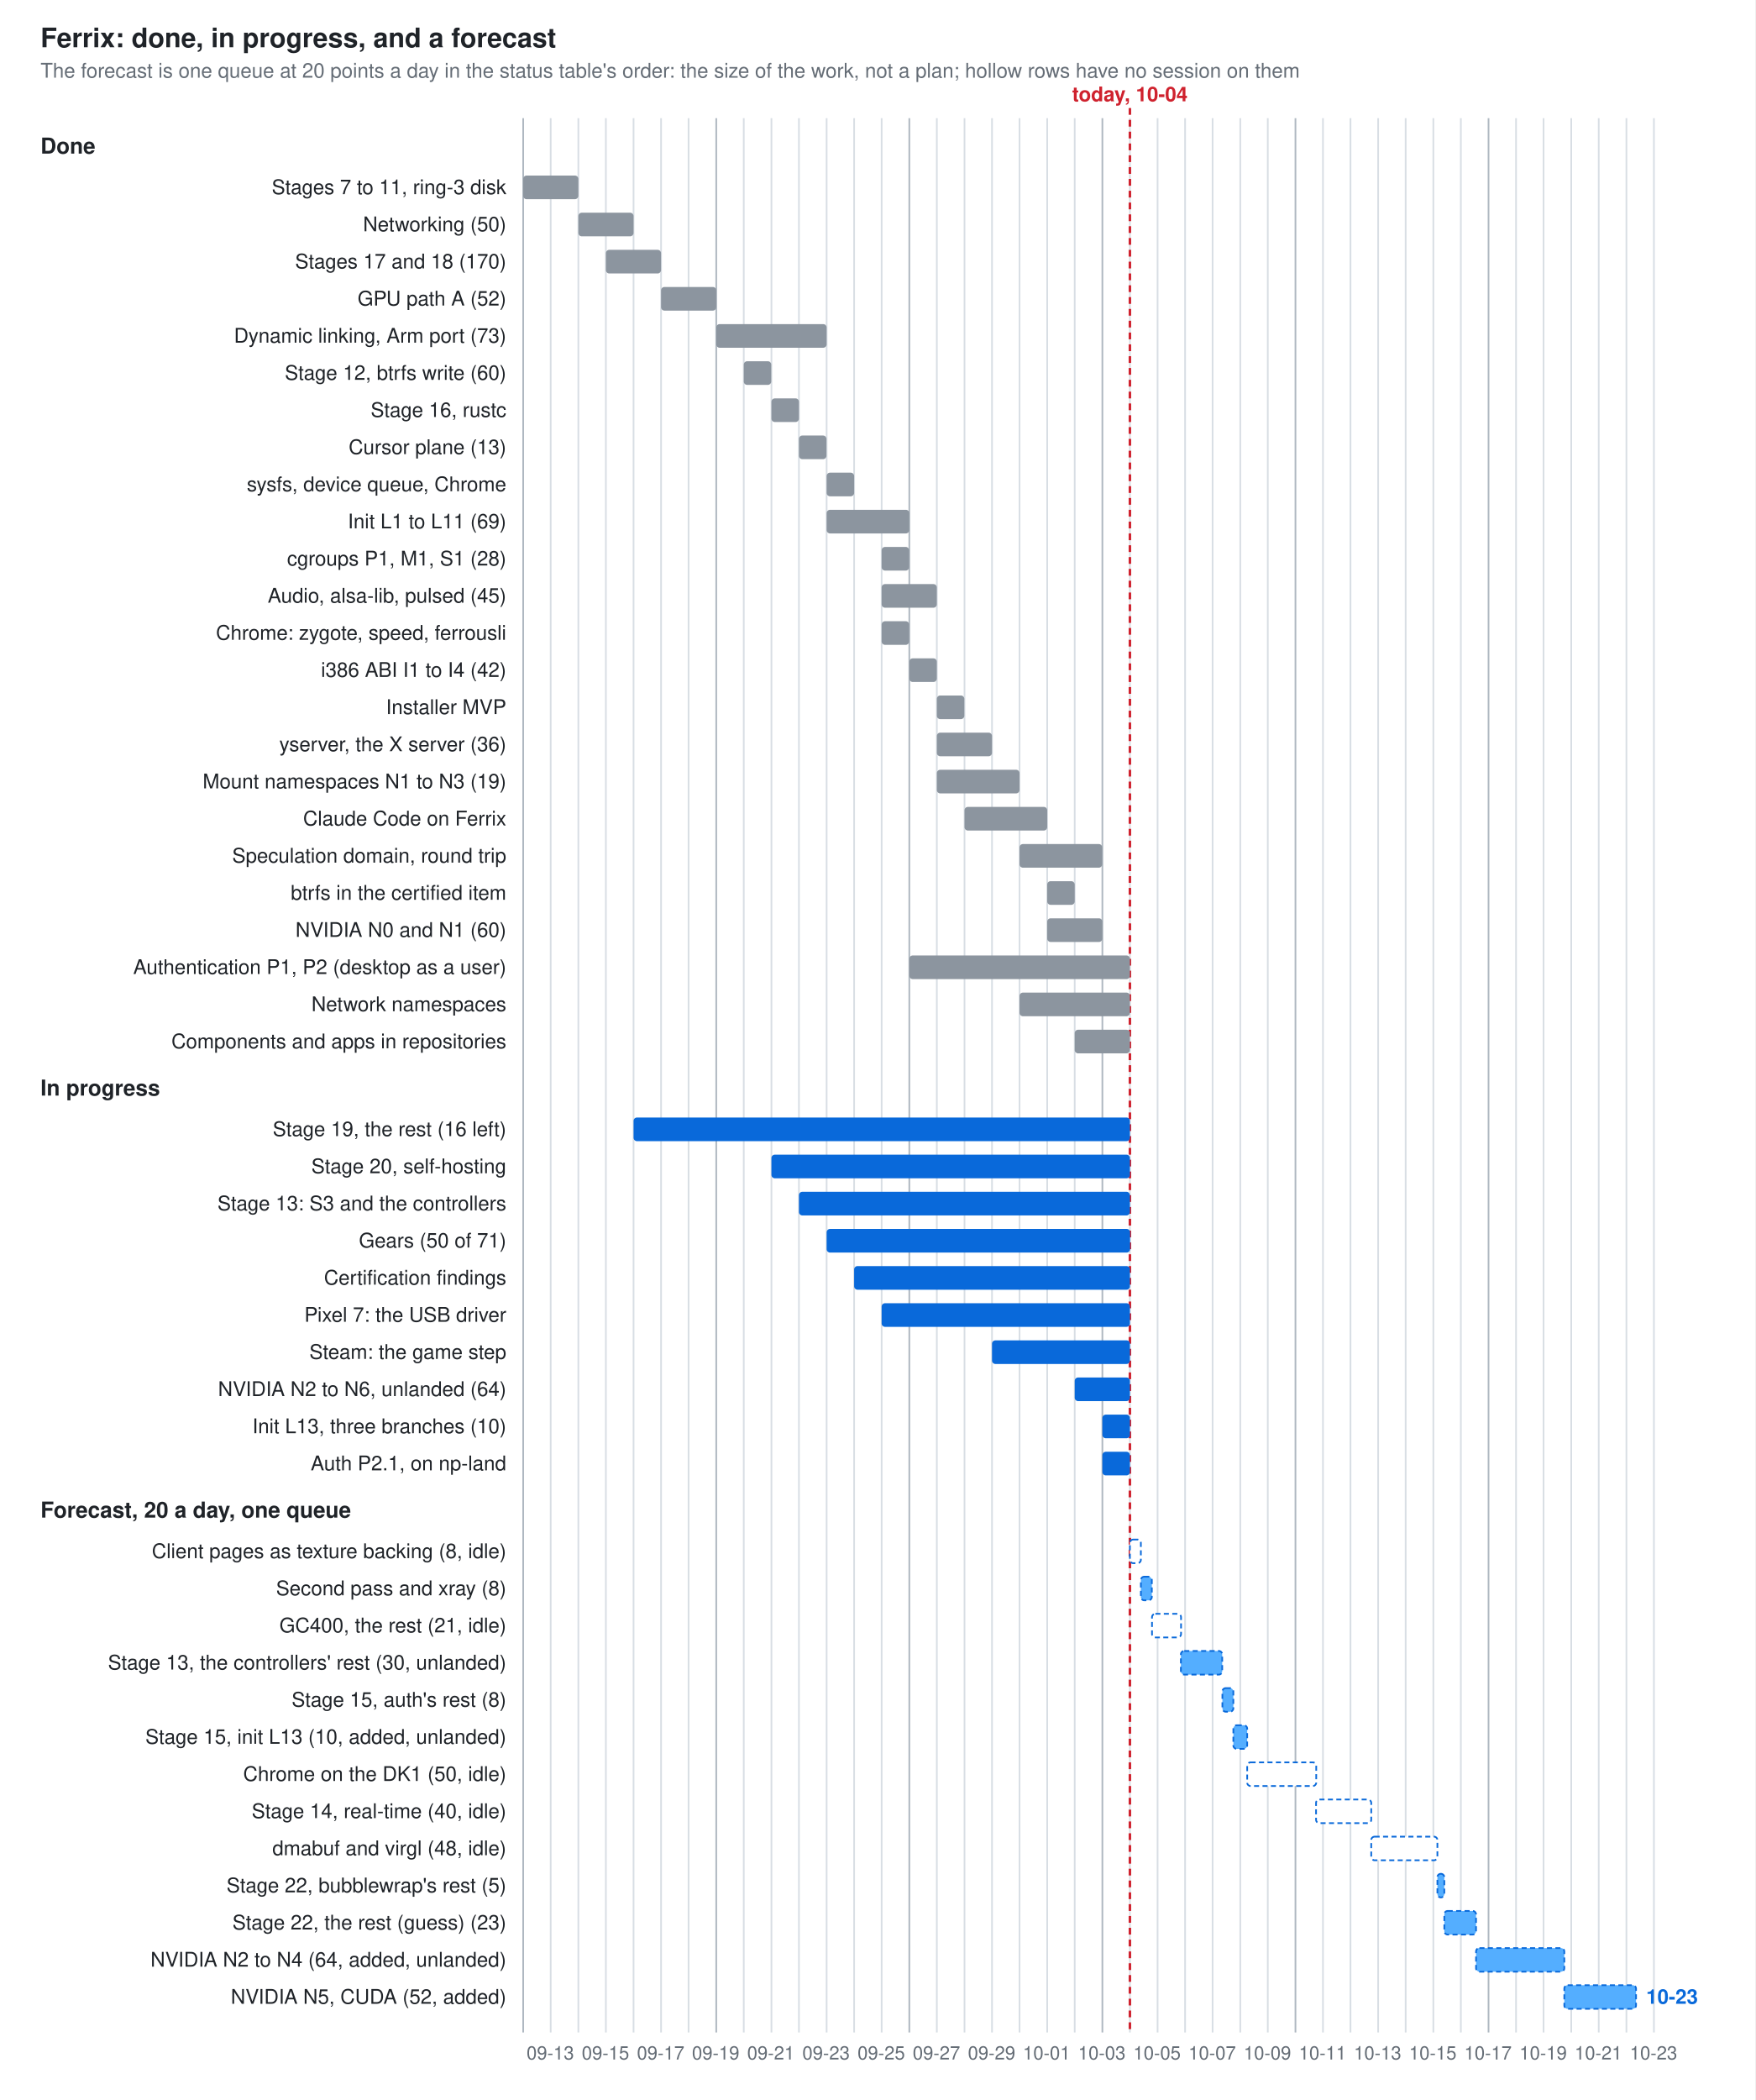
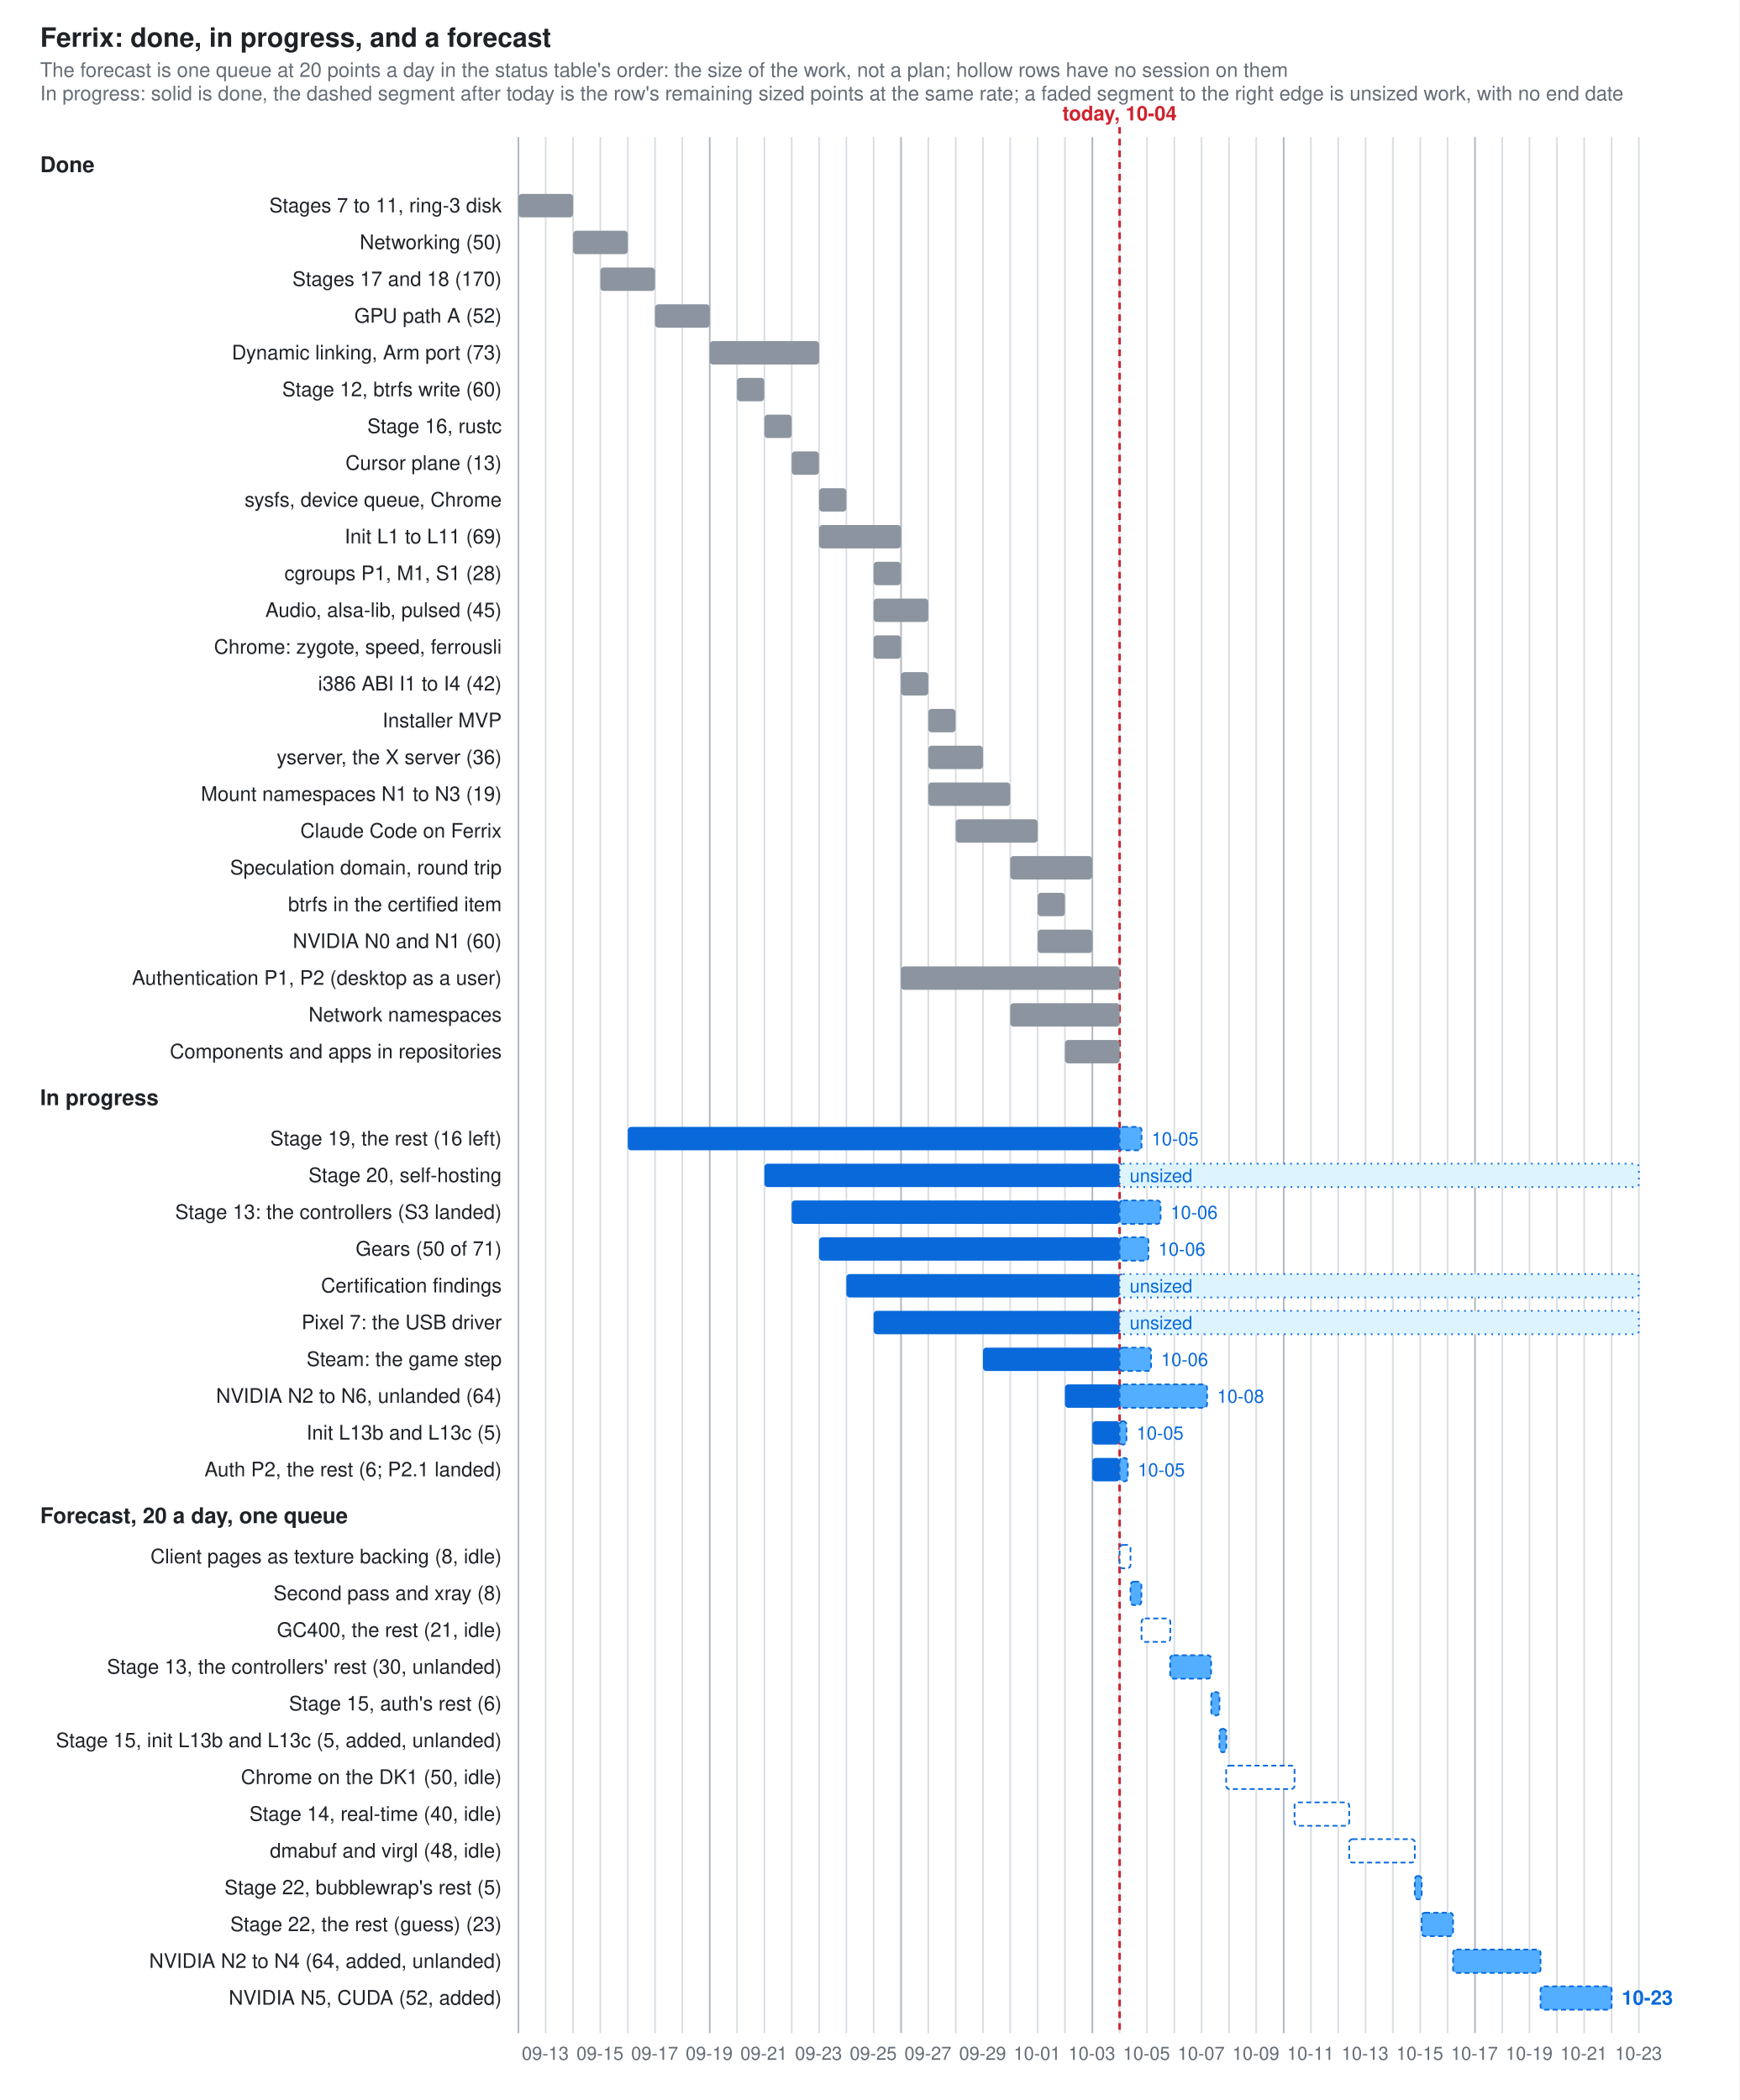
- <svg xmlns="http://www.w3.org/2000/svg" width="1040" height="1244" viewBox="0 0 1040 1244" font-family="system-ui, -apple-system, 'Segoe UI', Helvetica, Arial, sans-serif" font-size="12" fill="#1f2328">
-   <rect width="1040" height="1244" fill="#ffffff" />
+ <svg xmlns="http://www.w3.org/2000/svg" width="1040" height="1256" viewBox="0 0 1040 1256" font-family="system-ui, -apple-system, 'Segoe UI', Helvetica, Arial, sans-serif" font-size="12" fill="#1f2328">
+   <rect width="1040" height="1256" fill="#ffffff" />
  <text x="24.0" y="28.0" text-anchor="start" font-size="16" fill="#1f2328" font-weight="bold">Ferrix: done, in progress, and a forecast</text>
  <text x="24.0" y="46.0" text-anchor="start" font-size="12" fill="#656d76" font-weight="normal">The forecast is one queue at 20 points a day in the status table's order: the size of the work, not a plan; hollow rows have no session on them</text>
-   <line x1="310.0" y1="70.0" x2="310.0" y2="1204.0" stroke="#afb8c1" stroke-width="1" />
-   <text x="312.0" y="1220.0" text-anchor="start" font-size="11" fill="#656d76" font-weight="normal">09-13</text>
-   <line x1="326.3" y1="70.0" x2="326.3" y2="1204.0" stroke="#d8dee4" stroke-width="1" />
-   <line x1="342.7" y1="70.0" x2="342.7" y2="1204.0" stroke="#d8dee4" stroke-width="1" />
-   <text x="344.7" y="1220.0" text-anchor="start" font-size="11" fill="#656d76" font-weight="normal">09-15</text>
-   <line x1="359.0" y1="70.0" x2="359.0" y2="1204.0" stroke="#d8dee4" stroke-width="1" />
-   <line x1="375.4" y1="70.0" x2="375.4" y2="1204.0" stroke="#d8dee4" stroke-width="1" />
-   <text x="377.4" y="1220.0" text-anchor="start" font-size="11" fill="#656d76" font-weight="normal">09-17</text>
-   <line x1="391.7" y1="70.0" x2="391.7" y2="1204.0" stroke="#d8dee4" stroke-width="1" />
-   <line x1="408.0" y1="70.0" x2="408.0" y2="1204.0" stroke="#d8dee4" stroke-width="1" />
-   <text x="410.0" y="1220.0" text-anchor="start" font-size="11" fill="#656d76" font-weight="normal">09-19</text>
-   <line x1="424.4" y1="70.0" x2="424.4" y2="1204.0" stroke="#afb8c1" stroke-width="1" />
-   <line x1="440.7" y1="70.0" x2="440.7" y2="1204.0" stroke="#d8dee4" stroke-width="1" />
-   <text x="442.7" y="1220.0" text-anchor="start" font-size="11" fill="#656d76" font-weight="normal">09-21</text>
-   <line x1="457.1" y1="70.0" x2="457.1" y2="1204.0" stroke="#d8dee4" stroke-width="1" />
-   <line x1="473.4" y1="70.0" x2="473.4" y2="1204.0" stroke="#d8dee4" stroke-width="1" />
-   <text x="475.4" y="1220.0" text-anchor="start" font-size="11" fill="#656d76" font-weight="normal">09-23</text>
-   <line x1="489.8" y1="70.0" x2="489.8" y2="1204.0" stroke="#d8dee4" stroke-width="1" />
-   <line x1="506.1" y1="70.0" x2="506.1" y2="1204.0" stroke="#d8dee4" stroke-width="1" />
-   <text x="508.1" y="1220.0" text-anchor="start" font-size="11" fill="#656d76" font-weight="normal">09-25</text>
-   <line x1="522.4" y1="70.0" x2="522.4" y2="1204.0" stroke="#d8dee4" stroke-width="1" />
-   <line x1="538.8" y1="70.0" x2="538.8" y2="1204.0" stroke="#afb8c1" stroke-width="1" />
-   <text x="540.8" y="1220.0" text-anchor="start" font-size="11" fill="#656d76" font-weight="normal">09-27</text>
-   <line x1="555.1" y1="70.0" x2="555.1" y2="1204.0" stroke="#d8dee4" stroke-width="1" />
-   <line x1="571.5" y1="70.0" x2="571.5" y2="1204.0" stroke="#d8dee4" stroke-width="1" />
-   <text x="573.5" y="1220.0" text-anchor="start" font-size="11" fill="#656d76" font-weight="normal">09-29</text>
-   <line x1="587.8" y1="70.0" x2="587.8" y2="1204.0" stroke="#d8dee4" stroke-width="1" />
-   <line x1="604.1" y1="70.0" x2="604.1" y2="1204.0" stroke="#d8dee4" stroke-width="1" />
-   <text x="606.1" y="1220.0" text-anchor="start" font-size="11" fill="#656d76" font-weight="normal">10-01</text>
-   <line x1="620.5" y1="70.0" x2="620.5" y2="1204.0" stroke="#d8dee4" stroke-width="1" />
-   <line x1="636.8" y1="70.0" x2="636.8" y2="1204.0" stroke="#d8dee4" stroke-width="1" />
-   <text x="638.8" y="1220.0" text-anchor="start" font-size="11" fill="#656d76" font-weight="normal">10-03</text>
-   <line x1="653.2" y1="70.0" x2="653.2" y2="1204.0" stroke="#afb8c1" stroke-width="1" />
-   <line x1="669.5" y1="70.0" x2="669.5" y2="1204.0" stroke="#d8dee4" stroke-width="1" />
-   <text x="671.5" y="1220.0" text-anchor="start" font-size="11" fill="#656d76" font-weight="normal">10-05</text>
-   <line x1="685.9" y1="70.0" x2="685.9" y2="1204.0" stroke="#d8dee4" stroke-width="1" />
-   <line x1="702.2" y1="70.0" x2="702.2" y2="1204.0" stroke="#d8dee4" stroke-width="1" />
-   <text x="704.2" y="1220.0" text-anchor="start" font-size="11" fill="#656d76" font-weight="normal">10-07</text>
-   <line x1="718.5" y1="70.0" x2="718.5" y2="1204.0" stroke="#d8dee4" stroke-width="1" />
-   <line x1="734.9" y1="70.0" x2="734.9" y2="1204.0" stroke="#d8dee4" stroke-width="1" />
-   <text x="736.9" y="1220.0" text-anchor="start" font-size="11" fill="#656d76" font-weight="normal">10-09</text>
-   <line x1="751.2" y1="70.0" x2="751.2" y2="1204.0" stroke="#d8dee4" stroke-width="1" />
-   <line x1="767.6" y1="70.0" x2="767.6" y2="1204.0" stroke="#afb8c1" stroke-width="1" />
-   <text x="769.6" y="1220.0" text-anchor="start" font-size="11" fill="#656d76" font-weight="normal">10-11</text>
-   <line x1="783.9" y1="70.0" x2="783.9" y2="1204.0" stroke="#d8dee4" stroke-width="1" />
-   <line x1="800.2" y1="70.0" x2="800.2" y2="1204.0" stroke="#d8dee4" stroke-width="1" />
-   <text x="802.2" y="1220.0" text-anchor="start" font-size="11" fill="#656d76" font-weight="normal">10-13</text>
-   <line x1="816.6" y1="70.0" x2="816.6" y2="1204.0" stroke="#d8dee4" stroke-width="1" />
-   <line x1="832.9" y1="70.0" x2="832.9" y2="1204.0" stroke="#d8dee4" stroke-width="1" />
-   <text x="834.9" y="1220.0" text-anchor="start" font-size="11" fill="#656d76" font-weight="normal">10-15</text>
-   <line x1="849.3" y1="70.0" x2="849.3" y2="1204.0" stroke="#d8dee4" stroke-width="1" />
-   <line x1="865.6" y1="70.0" x2="865.6" y2="1204.0" stroke="#d8dee4" stroke-width="1" />
-   <text x="867.6" y="1220.0" text-anchor="start" font-size="11" fill="#656d76" font-weight="normal">10-17</text>
-   <line x1="882.0" y1="70.0" x2="882.0" y2="1204.0" stroke="#afb8c1" stroke-width="1" />
-   <line x1="898.3" y1="70.0" x2="898.3" y2="1204.0" stroke="#d8dee4" stroke-width="1" />
-   <text x="900.3" y="1220.0" text-anchor="start" font-size="11" fill="#656d76" font-weight="normal">10-19</text>
-   <line x1="914.6" y1="70.0" x2="914.6" y2="1204.0" stroke="#d8dee4" stroke-width="1" />
-   <line x1="931.0" y1="70.0" x2="931.0" y2="1204.0" stroke="#d8dee4" stroke-width="1" />
-   <text x="933.0" y="1220.0" text-anchor="start" font-size="11" fill="#656d76" font-weight="normal">10-21</text>
-   <line x1="947.3" y1="70.0" x2="947.3" y2="1204.0" stroke="#d8dee4" stroke-width="1" />
-   <line x1="963.7" y1="70.0" x2="963.7" y2="1204.0" stroke="#d8dee4" stroke-width="1" />
-   <text x="965.7" y="1220.0" text-anchor="start" font-size="11" fill="#656d76" font-weight="normal">10-23</text>
-   <line x1="980.0" y1="70.0" x2="980.0" y2="1204.0" stroke="#d8dee4" stroke-width="1" />
-   <line x1="669.5" y1="64.0" x2="669.5" y2="1204.0" stroke="#cf222e" stroke-width="1.5" stroke-dasharray="4 3" />
-   <text x="669.5" y="60.0" text-anchor="middle" font-size="12" fill="#cf222e" font-weight="bold">today, 10-04</text>
-   <text x="24.0" y="91.0" text-anchor="start" font-size="13" fill="#1f2328" font-weight="bold">Done</text>
-   <text x="300.0" y="115.0" text-anchor="end" font-size="12" fill="#1f2328" font-weight="normal">Stages 7 to 11, ring-3 disk</text>
-   <rect x="310.0" y="104.0" width="32.7" height="14.0" rx="2" fill="#8c959f" />
-   <text x="300.0" y="137.0" text-anchor="end" font-size="12" fill="#1f2328" font-weight="normal">Networking (50)</text>
-   <rect x="342.7" y="126.0" width="32.7" height="14.0" rx="2" fill="#8c959f" />
-   <text x="300.0" y="159.0" text-anchor="end" font-size="12" fill="#1f2328" font-weight="normal">Stages 17 and 18 (170)</text>
-   <rect x="359.0" y="148.0" width="32.7" height="14.0" rx="2" fill="#8c959f" />
-   <text x="300.0" y="181.0" text-anchor="end" font-size="12" fill="#1f2328" font-weight="normal">GPU path A (52)</text>
-   <rect x="391.7" y="170.0" width="32.7" height="14.0" rx="2" fill="#8c959f" />
-   <text x="300.0" y="203.0" text-anchor="end" font-size="12" fill="#1f2328" font-weight="normal">Dynamic linking, Arm port (73)</text>
-   <rect x="424.4" y="192.0" width="65.4" height="14.0" rx="2" fill="#8c959f" />
-   <text x="300.0" y="225.0" text-anchor="end" font-size="12" fill="#1f2328" font-weight="normal">Stage 12, btrfs write (60)</text>
-   <rect x="440.7" y="214.0" width="16.3" height="14.0" rx="2" fill="#8c959f" />
-   <text x="300.0" y="247.0" text-anchor="end" font-size="12" fill="#1f2328" font-weight="normal">Stage 16, rustc</text>
-   <rect x="457.1" y="236.0" width="16.3" height="14.0" rx="2" fill="#8c959f" />
-   <text x="300.0" y="269.0" text-anchor="end" font-size="12" fill="#1f2328" font-weight="normal">Cursor plane (13)</text>
-   <rect x="473.4" y="258.0" width="16.3" height="14.0" rx="2" fill="#8c959f" />
-   <text x="300.0" y="291.0" text-anchor="end" font-size="12" fill="#1f2328" font-weight="normal">sysfs, device queue, Chrome</text>
-   <rect x="489.8" y="280.0" width="16.3" height="14.0" rx="2" fill="#8c959f" />
-   <text x="300.0" y="313.0" text-anchor="end" font-size="12" fill="#1f2328" font-weight="normal">Init L1 to L11 (69)</text>
-   <rect x="489.8" y="302.0" width="49.0" height="14.0" rx="2" fill="#8c959f" />
-   <text x="300.0" y="335.0" text-anchor="end" font-size="12" fill="#1f2328" font-weight="normal">cgroups P1, M1, S1 (28)</text>
-   <rect x="522.4" y="324.0" width="16.3" height="14.0" rx="2" fill="#8c959f" />
-   <text x="300.0" y="357.0" text-anchor="end" font-size="12" fill="#1f2328" font-weight="normal">Audio, alsa-lib, pulsed (45)</text>
-   <rect x="522.4" y="346.0" width="32.7" height="14.0" rx="2" fill="#8c959f" />
-   <text x="300.0" y="379.0" text-anchor="end" font-size="12" fill="#1f2328" font-weight="normal">Chrome: zygote, speed, ferrousli</text>
-   <rect x="522.4" y="368.0" width="16.3" height="14.0" rx="2" fill="#8c959f" />
-   <text x="300.0" y="401.0" text-anchor="end" font-size="12" fill="#1f2328" font-weight="normal">i386 ABI I1 to I4 (42)</text>
-   <rect x="538.8" y="390.0" width="16.3" height="14.0" rx="2" fill="#8c959f" />
-   <text x="300.0" y="423.0" text-anchor="end" font-size="12" fill="#1f2328" font-weight="normal">Installer MVP</text>
-   <rect x="555.1" y="412.0" width="16.3" height="14.0" rx="2" fill="#8c959f" />
-   <text x="300.0" y="445.0" text-anchor="end" font-size="12" fill="#1f2328" font-weight="normal">yserver, the X server (36)</text>
-   <rect x="555.1" y="434.0" width="32.7" height="14.0" rx="2" fill="#8c959f" />
-   <text x="300.0" y="467.0" text-anchor="end" font-size="12" fill="#1f2328" font-weight="normal">Mount namespaces N1 to N3 (19)</text>
-   <rect x="555.1" y="456.0" width="49.0" height="14.0" rx="2" fill="#8c959f" />
-   <text x="300.0" y="489.0" text-anchor="end" font-size="12" fill="#1f2328" font-weight="normal">Claude Code on Ferrix</text>
-   <rect x="571.5" y="478.0" width="49.0" height="14.0" rx="2" fill="#8c959f" />
-   <text x="300.0" y="511.0" text-anchor="end" font-size="12" fill="#1f2328" font-weight="normal">Speculation domain, round trip</text>
-   <rect x="604.1" y="500.0" width="49.0" height="14.0" rx="2" fill="#8c959f" />
-   <text x="300.0" y="533.0" text-anchor="end" font-size="12" fill="#1f2328" font-weight="normal">btrfs in the certified item</text>
-   <rect x="620.5" y="522.0" width="16.3" height="14.0" rx="2" fill="#8c959f" />
-   <text x="300.0" y="555.0" text-anchor="end" font-size="12" fill="#1f2328" font-weight="normal">NVIDIA N0 and N1 (60)</text>
-   <rect x="620.5" y="544.0" width="32.7" height="14.0" rx="2" fill="#8c959f" />
-   <text x="300.0" y="577.0" text-anchor="end" font-size="12" fill="#1f2328" font-weight="normal">Authentication P1, P2 (desktop as a user)</text>
-   <rect x="538.8" y="566.0" width="130.7" height="14.0" rx="2" fill="#8c959f" />
-   <text x="300.0" y="599.0" text-anchor="end" font-size="12" fill="#1f2328" font-weight="normal">Network namespaces</text>
-   <rect x="604.1" y="588.0" width="65.4" height="14.0" rx="2" fill="#8c959f" />
-   <text x="300.0" y="621.0" text-anchor="end" font-size="12" fill="#1f2328" font-weight="normal">Components and apps in repositories</text>
-   <rect x="636.8" y="610.0" width="32.7" height="14.0" rx="2" fill="#8c959f" />
-   <text x="24.0" y="649.0" text-anchor="start" font-size="13" fill="#1f2328" font-weight="bold">In progress</text>
-   <text x="300.0" y="673.0" text-anchor="end" font-size="12" fill="#1f2328" font-weight="normal">Stage 19, the rest (16 left)</text>
-   <rect x="375.4" y="662.0" width="294.1" height="14.0" rx="2" fill="#0969da" />
-   <text x="300.0" y="695.0" text-anchor="end" font-size="12" fill="#1f2328" font-weight="normal">Stage 20, self-hosting</text>
-   <rect x="457.1" y="684.0" width="212.4" height="14.0" rx="2" fill="#0969da" />
-   <text x="300.0" y="717.0" text-anchor="end" font-size="12" fill="#1f2328" font-weight="normal">Stage 13: S3 and the controllers</text>
-   <rect x="473.4" y="706.0" width="196.1" height="14.0" rx="2" fill="#0969da" />
-   <text x="300.0" y="739.0" text-anchor="end" font-size="12" fill="#1f2328" font-weight="normal">Gears (50 of 71)</text>
-   <rect x="489.8" y="728.0" width="179.8" height="14.0" rx="2" fill="#0969da" />
-   <text x="300.0" y="761.0" text-anchor="end" font-size="12" fill="#1f2328" font-weight="normal">Certification findings</text>
-   <rect x="506.1" y="750.0" width="163.4" height="14.0" rx="2" fill="#0969da" />
-   <text x="300.0" y="783.0" text-anchor="end" font-size="12" fill="#1f2328" font-weight="normal">Pixel 7: the USB driver</text>
-   <rect x="522.4" y="772.0" width="147.1" height="14.0" rx="2" fill="#0969da" />
-   <text x="300.0" y="805.0" text-anchor="end" font-size="12" fill="#1f2328" font-weight="normal">Steam: the game step</text>
-   <rect x="587.8" y="794.0" width="81.7" height="14.0" rx="2" fill="#0969da" />
-   <text x="300.0" y="827.0" text-anchor="end" font-size="12" fill="#1f2328" font-weight="normal">NVIDIA N2 to N6, unlanded (64)</text>
-   <rect x="636.8" y="816.0" width="32.7" height="14.0" rx="2" fill="#0969da" />
-   <text x="300.0" y="849.0" text-anchor="end" font-size="12" fill="#1f2328" font-weight="normal">Init L13, three branches (10)</text>
-   <rect x="653.2" y="838.0" width="16.3" height="14.0" rx="2" fill="#0969da" />
-   <text x="300.0" y="871.0" text-anchor="end" font-size="12" fill="#1f2328" font-weight="normal">Auth P2.1, on np-land</text>
-   <rect x="653.2" y="860.0" width="16.3" height="14.0" rx="2" fill="#0969da" />
-   <text x="24.0" y="899.0" text-anchor="start" font-size="13" fill="#1f2328" font-weight="bold">Forecast, 20 a day, one queue</text>
-   <text x="300.0" y="923.0" text-anchor="end" font-size="12" fill="#1f2328" font-weight="normal">Client pages as texture backing (8, idle)</text>
-   <rect x="669.5" y="912.0" width="6.5" height="14.0" rx="2" fill="#ffffff" stroke="#0969da" stroke-width="1" stroke-dasharray="3 2" />
-   <text x="300.0" y="945.0" text-anchor="end" font-size="12" fill="#1f2328" font-weight="normal">Second pass and xray (8)</text>
-   <rect x="676.0" y="934.0" width="6.5" height="14.0" rx="2" fill="#54aeff" stroke="#0969da" stroke-width="1" stroke-dasharray="3 2" />
-   <text x="300.0" y="967.0" text-anchor="end" font-size="12" fill="#1f2328" font-weight="normal">GC400, the rest (21, idle)</text>
-   <rect x="682.6" y="956.0" width="17.2" height="14.0" rx="2" fill="#ffffff" stroke="#0969da" stroke-width="1" stroke-dasharray="3 2" />
-   <text x="300.0" y="989.0" text-anchor="end" font-size="12" fill="#1f2328" font-weight="normal">Stage 13, the controllers' rest (30, unlanded)</text>
-   <rect x="699.7" y="978.0" width="24.5" height="14.0" rx="2" fill="#54aeff" stroke="#0969da" stroke-width="1" stroke-dasharray="3 2" />
-   <text x="300.0" y="1011.0" text-anchor="end" font-size="12" fill="#1f2328" font-weight="normal">Stage 15, auth's rest (8)</text>
-   <rect x="724.3" y="1000.0" width="6.5" height="14.0" rx="2" fill="#54aeff" stroke="#0969da" stroke-width="1" stroke-dasharray="3 2" />
-   <text x="300.0" y="1033.0" text-anchor="end" font-size="12" fill="#1f2328" font-weight="normal">Stage 15, init L13 (10, added, unlanded)</text>
-   <rect x="730.8" y="1022.0" width="8.2" height="14.0" rx="2" fill="#54aeff" stroke="#0969da" stroke-width="1" stroke-dasharray="3 2" />
-   <text x="300.0" y="1055.0" text-anchor="end" font-size="12" fill="#1f2328" font-weight="normal">Chrome on the DK1 (50, idle)</text>
-   <rect x="739.0" y="1044.0" width="40.9" height="14.0" rx="2" fill="#ffffff" stroke="#0969da" stroke-width="1" stroke-dasharray="3 2" />
-   <text x="300.0" y="1077.0" text-anchor="end" font-size="12" fill="#1f2328" font-weight="normal">Stage 14, real-time (40, idle)</text>
-   <rect x="779.8" y="1066.0" width="32.7" height="14.0" rx="2" fill="#ffffff" stroke="#0969da" stroke-width="1" stroke-dasharray="3 2" />
-   <text x="300.0" y="1099.0" text-anchor="end" font-size="12" fill="#1f2328" font-weight="normal">dmabuf and virgl (48, idle)</text>
-   <rect x="812.5" y="1088.0" width="39.2" height="14.0" rx="2" fill="#ffffff" stroke="#0969da" stroke-width="1" stroke-dasharray="3 2" />
-   <text x="300.0" y="1121.0" text-anchor="end" font-size="12" fill="#1f2328" font-weight="normal">Stage 22, bubblewrap's rest (5)</text>
-   <rect x="851.7" y="1110.0" width="4.1" height="14.0" rx="2" fill="#54aeff" stroke="#0969da" stroke-width="1" stroke-dasharray="3 2" />
-   <text x="300.0" y="1143.0" text-anchor="end" font-size="12" fill="#1f2328" font-weight="normal">Stage 22, the rest (guess) (23)</text>
-   <rect x="855.8" y="1132.0" width="18.8" height="14.0" rx="2" fill="#54aeff" stroke="#0969da" stroke-width="1" stroke-dasharray="3 2" />
-   <text x="300.0" y="1165.0" text-anchor="end" font-size="12" fill="#1f2328" font-weight="normal">NVIDIA N2 to N4 (64, added, unlanded)</text>
-   <rect x="874.6" y="1154.0" width="52.3" height="14.0" rx="2" fill="#54aeff" stroke="#0969da" stroke-width="1" stroke-dasharray="3 2" />
-   <text x="300.0" y="1187.0" text-anchor="end" font-size="12" fill="#1f2328" font-weight="normal">NVIDIA N5, CUDA (52, added)</text>
-   <rect x="926.9" y="1176.0" width="42.5" height="14.0" rx="2" fill="#54aeff" stroke="#0969da" stroke-width="1" stroke-dasharray="3 2" />
-   <text x="975.4" y="1187.0" text-anchor="start" font-size="12" fill="#0969da" font-weight="bold">10-23</text>
+   <text x="24.0" y="60.0" text-anchor="start" font-size="12" fill="#656d76" font-weight="normal">In progress: solid is done, the dashed segment after today is the row's remaining sized points at the same rate; a faded segment to the right edge is unsized work, with no end date</text>
+   <line x1="310.0" y1="82.0" x2="310.0" y2="1216.0" stroke="#afb8c1" stroke-width="1" />
+   <text x="312.0" y="1232.0" text-anchor="start" font-size="11" fill="#656d76" font-weight="normal">09-13</text>
+   <line x1="326.3" y1="82.0" x2="326.3" y2="1216.0" stroke="#d8dee4" stroke-width="1" />
+   <line x1="342.7" y1="82.0" x2="342.7" y2="1216.0" stroke="#d8dee4" stroke-width="1" />
+   <text x="344.7" y="1232.0" text-anchor="start" font-size="11" fill="#656d76" font-weight="normal">09-15</text>
+   <line x1="359.0" y1="82.0" x2="359.0" y2="1216.0" stroke="#d8dee4" stroke-width="1" />
+   <line x1="375.4" y1="82.0" x2="375.4" y2="1216.0" stroke="#d8dee4" stroke-width="1" />
+   <text x="377.4" y="1232.0" text-anchor="start" font-size="11" fill="#656d76" font-weight="normal">09-17</text>
+   <line x1="391.7" y1="82.0" x2="391.7" y2="1216.0" stroke="#d8dee4" stroke-width="1" />
+   <line x1="408.0" y1="82.0" x2="408.0" y2="1216.0" stroke="#d8dee4" stroke-width="1" />
+   <text x="410.0" y="1232.0" text-anchor="start" font-size="11" fill="#656d76" font-weight="normal">09-19</text>
+   <line x1="424.4" y1="82.0" x2="424.4" y2="1216.0" stroke="#afb8c1" stroke-width="1" />
+   <line x1="440.7" y1="82.0" x2="440.7" y2="1216.0" stroke="#d8dee4" stroke-width="1" />
+   <text x="442.7" y="1232.0" text-anchor="start" font-size="11" fill="#656d76" font-weight="normal">09-21</text>
+   <line x1="457.1" y1="82.0" x2="457.1" y2="1216.0" stroke="#d8dee4" stroke-width="1" />
+   <line x1="473.4" y1="82.0" x2="473.4" y2="1216.0" stroke="#d8dee4" stroke-width="1" />
+   <text x="475.4" y="1232.0" text-anchor="start" font-size="11" fill="#656d76" font-weight="normal">09-23</text>
+   <line x1="489.8" y1="82.0" x2="489.8" y2="1216.0" stroke="#d8dee4" stroke-width="1" />
+   <line x1="506.1" y1="82.0" x2="506.1" y2="1216.0" stroke="#d8dee4" stroke-width="1" />
+   <text x="508.1" y="1232.0" text-anchor="start" font-size="11" fill="#656d76" font-weight="normal">09-25</text>
+   <line x1="522.4" y1="82.0" x2="522.4" y2="1216.0" stroke="#d8dee4" stroke-width="1" />
+   <line x1="538.8" y1="82.0" x2="538.8" y2="1216.0" stroke="#afb8c1" stroke-width="1" />
+   <text x="540.8" y="1232.0" text-anchor="start" font-size="11" fill="#656d76" font-weight="normal">09-27</text>
+   <line x1="555.1" y1="82.0" x2="555.1" y2="1216.0" stroke="#d8dee4" stroke-width="1" />
+   <line x1="571.5" y1="82.0" x2="571.5" y2="1216.0" stroke="#d8dee4" stroke-width="1" />
+   <text x="573.5" y="1232.0" text-anchor="start" font-size="11" fill="#656d76" font-weight="normal">09-29</text>
+   <line x1="587.8" y1="82.0" x2="587.8" y2="1216.0" stroke="#d8dee4" stroke-width="1" />
+   <line x1="604.1" y1="82.0" x2="604.1" y2="1216.0" stroke="#d8dee4" stroke-width="1" />
+   <text x="606.1" y="1232.0" text-anchor="start" font-size="11" fill="#656d76" font-weight="normal">10-01</text>
+   <line x1="620.5" y1="82.0" x2="620.5" y2="1216.0" stroke="#d8dee4" stroke-width="1" />
+   <line x1="636.8" y1="82.0" x2="636.8" y2="1216.0" stroke="#d8dee4" stroke-width="1" />
+   <text x="638.8" y="1232.0" text-anchor="start" font-size="11" fill="#656d76" font-weight="normal">10-03</text>
+   <line x1="653.2" y1="82.0" x2="653.2" y2="1216.0" stroke="#afb8c1" stroke-width="1" />
+   <line x1="669.5" y1="82.0" x2="669.5" y2="1216.0" stroke="#d8dee4" stroke-width="1" />
+   <text x="671.5" y="1232.0" text-anchor="start" font-size="11" fill="#656d76" font-weight="normal">10-05</text>
+   <line x1="685.9" y1="82.0" x2="685.9" y2="1216.0" stroke="#d8dee4" stroke-width="1" />
+   <line x1="702.2" y1="82.0" x2="702.2" y2="1216.0" stroke="#d8dee4" stroke-width="1" />
+   <text x="704.2" y="1232.0" text-anchor="start" font-size="11" fill="#656d76" font-weight="normal">10-07</text>
+   <line x1="718.5" y1="82.0" x2="718.5" y2="1216.0" stroke="#d8dee4" stroke-width="1" />
+   <line x1="734.9" y1="82.0" x2="734.9" y2="1216.0" stroke="#d8dee4" stroke-width="1" />
+   <text x="736.9" y="1232.0" text-anchor="start" font-size="11" fill="#656d76" font-weight="normal">10-09</text>
+   <line x1="751.2" y1="82.0" x2="751.2" y2="1216.0" stroke="#d8dee4" stroke-width="1" />
+   <line x1="767.6" y1="82.0" x2="767.6" y2="1216.0" stroke="#afb8c1" stroke-width="1" />
+   <text x="769.6" y="1232.0" text-anchor="start" font-size="11" fill="#656d76" font-weight="normal">10-11</text>
+   <line x1="783.9" y1="82.0" x2="783.9" y2="1216.0" stroke="#d8dee4" stroke-width="1" />
+   <line x1="800.2" y1="82.0" x2="800.2" y2="1216.0" stroke="#d8dee4" stroke-width="1" />
+   <text x="802.2" y="1232.0" text-anchor="start" font-size="11" fill="#656d76" font-weight="normal">10-13</text>
+   <line x1="816.6" y1="82.0" x2="816.6" y2="1216.0" stroke="#d8dee4" stroke-width="1" />
+   <line x1="832.9" y1="82.0" x2="832.9" y2="1216.0" stroke="#d8dee4" stroke-width="1" />
+   <text x="834.9" y="1232.0" text-anchor="start" font-size="11" fill="#656d76" font-weight="normal">10-15</text>
+   <line x1="849.3" y1="82.0" x2="849.3" y2="1216.0" stroke="#d8dee4" stroke-width="1" />
+   <line x1="865.6" y1="82.0" x2="865.6" y2="1216.0" stroke="#d8dee4" stroke-width="1" />
+   <text x="867.6" y="1232.0" text-anchor="start" font-size="11" fill="#656d76" font-weight="normal">10-17</text>
+   <line x1="882.0" y1="82.0" x2="882.0" y2="1216.0" stroke="#afb8c1" stroke-width="1" />
+   <line x1="898.3" y1="82.0" x2="898.3" y2="1216.0" stroke="#d8dee4" stroke-width="1" />
+   <text x="900.3" y="1232.0" text-anchor="start" font-size="11" fill="#656d76" font-weight="normal">10-19</text>
+   <line x1="914.6" y1="82.0" x2="914.6" y2="1216.0" stroke="#d8dee4" stroke-width="1" />
+   <line x1="931.0" y1="82.0" x2="931.0" y2="1216.0" stroke="#d8dee4" stroke-width="1" />
+   <text x="933.0" y="1232.0" text-anchor="start" font-size="11" fill="#656d76" font-weight="normal">10-21</text>
+   <line x1="947.3" y1="82.0" x2="947.3" y2="1216.0" stroke="#d8dee4" stroke-width="1" />
+   <line x1="963.7" y1="82.0" x2="963.7" y2="1216.0" stroke="#d8dee4" stroke-width="1" />
+   <text x="965.7" y="1232.0" text-anchor="start" font-size="11" fill="#656d76" font-weight="normal">10-23</text>
+   <line x1="980.0" y1="82.0" x2="980.0" y2="1216.0" stroke="#d8dee4" stroke-width="1" />
+   <line x1="669.5" y1="76.0" x2="669.5" y2="1216.0" stroke="#cf222e" stroke-width="1.5" stroke-dasharray="4 3" />
+   <text x="669.5" y="72.0" text-anchor="middle" font-size="12" fill="#cf222e" font-weight="bold">today, 10-04</text>
+   <text x="24.0" y="103.0" text-anchor="start" font-size="13" fill="#1f2328" font-weight="bold">Done</text>
+   <text x="300.0" y="127.0" text-anchor="end" font-size="12" fill="#1f2328" font-weight="normal">Stages 7 to 11, ring-3 disk</text>
+   <rect x="310.0" y="116.0" width="32.7" height="14.0" rx="2" fill="#8c959f" />
+   <text x="300.0" y="149.0" text-anchor="end" font-size="12" fill="#1f2328" font-weight="normal">Networking (50)</text>
+   <rect x="342.7" y="138.0" width="32.7" height="14.0" rx="2" fill="#8c959f" />
+   <text x="300.0" y="171.0" text-anchor="end" font-size="12" fill="#1f2328" font-weight="normal">Stages 17 and 18 (170)</text>
+   <rect x="359.0" y="160.0" width="32.7" height="14.0" rx="2" fill="#8c959f" />
+   <text x="300.0" y="193.0" text-anchor="end" font-size="12" fill="#1f2328" font-weight="normal">GPU path A (52)</text>
+   <rect x="391.7" y="182.0" width="32.7" height="14.0" rx="2" fill="#8c959f" />
+   <text x="300.0" y="215.0" text-anchor="end" font-size="12" fill="#1f2328" font-weight="normal">Dynamic linking, Arm port (73)</text>
+   <rect x="424.4" y="204.0" width="65.4" height="14.0" rx="2" fill="#8c959f" />
+   <text x="300.0" y="237.0" text-anchor="end" font-size="12" fill="#1f2328" font-weight="normal">Stage 12, btrfs write (60)</text>
+   <rect x="440.7" y="226.0" width="16.3" height="14.0" rx="2" fill="#8c959f" />
+   <text x="300.0" y="259.0" text-anchor="end" font-size="12" fill="#1f2328" font-weight="normal">Stage 16, rustc</text>
+   <rect x="457.1" y="248.0" width="16.3" height="14.0" rx="2" fill="#8c959f" />
+   <text x="300.0" y="281.0" text-anchor="end" font-size="12" fill="#1f2328" font-weight="normal">Cursor plane (13)</text>
+   <rect x="473.4" y="270.0" width="16.3" height="14.0" rx="2" fill="#8c959f" />
+   <text x="300.0" y="303.0" text-anchor="end" font-size="12" fill="#1f2328" font-weight="normal">sysfs, device queue, Chrome</text>
+   <rect x="489.8" y="292.0" width="16.3" height="14.0" rx="2" fill="#8c959f" />
+   <text x="300.0" y="325.0" text-anchor="end" font-size="12" fill="#1f2328" font-weight="normal">Init L1 to L11 (69)</text>
+   <rect x="489.8" y="314.0" width="49.0" height="14.0" rx="2" fill="#8c959f" />
+   <text x="300.0" y="347.0" text-anchor="end" font-size="12" fill="#1f2328" font-weight="normal">cgroups P1, M1, S1 (28)</text>
+   <rect x="522.4" y="336.0" width="16.3" height="14.0" rx="2" fill="#8c959f" />
+   <text x="300.0" y="369.0" text-anchor="end" font-size="12" fill="#1f2328" font-weight="normal">Audio, alsa-lib, pulsed (45)</text>
+   <rect x="522.4" y="358.0" width="32.7" height="14.0" rx="2" fill="#8c959f" />
+   <text x="300.0" y="391.0" text-anchor="end" font-size="12" fill="#1f2328" font-weight="normal">Chrome: zygote, speed, ferrousli</text>
+   <rect x="522.4" y="380.0" width="16.3" height="14.0" rx="2" fill="#8c959f" />
+   <text x="300.0" y="413.0" text-anchor="end" font-size="12" fill="#1f2328" font-weight="normal">i386 ABI I1 to I4 (42)</text>
+   <rect x="538.8" y="402.0" width="16.3" height="14.0" rx="2" fill="#8c959f" />
+   <text x="300.0" y="435.0" text-anchor="end" font-size="12" fill="#1f2328" font-weight="normal">Installer MVP</text>
+   <rect x="555.1" y="424.0" width="16.3" height="14.0" rx="2" fill="#8c959f" />
+   <text x="300.0" y="457.0" text-anchor="end" font-size="12" fill="#1f2328" font-weight="normal">yserver, the X server (36)</text>
+   <rect x="555.1" y="446.0" width="32.7" height="14.0" rx="2" fill="#8c959f" />
+   <text x="300.0" y="479.0" text-anchor="end" font-size="12" fill="#1f2328" font-weight="normal">Mount namespaces N1 to N3 (19)</text>
+   <rect x="555.1" y="468.0" width="49.0" height="14.0" rx="2" fill="#8c959f" />
+   <text x="300.0" y="501.0" text-anchor="end" font-size="12" fill="#1f2328" font-weight="normal">Claude Code on Ferrix</text>
+   <rect x="571.5" y="490.0" width="49.0" height="14.0" rx="2" fill="#8c959f" />
+   <text x="300.0" y="523.0" text-anchor="end" font-size="12" fill="#1f2328" font-weight="normal">Speculation domain, round trip</text>
+   <rect x="604.1" y="512.0" width="49.0" height="14.0" rx="2" fill="#8c959f" />
+   <text x="300.0" y="545.0" text-anchor="end" font-size="12" fill="#1f2328" font-weight="normal">btrfs in the certified item</text>
+   <rect x="620.5" y="534.0" width="16.3" height="14.0" rx="2" fill="#8c959f" />
+   <text x="300.0" y="567.0" text-anchor="end" font-size="12" fill="#1f2328" font-weight="normal">NVIDIA N0 and N1 (60)</text>
+   <rect x="620.5" y="556.0" width="32.7" height="14.0" rx="2" fill="#8c959f" />
+   <text x="300.0" y="589.0" text-anchor="end" font-size="12" fill="#1f2328" font-weight="normal">Authentication P1, P2 (desktop as a user)</text>
+   <rect x="538.8" y="578.0" width="130.7" height="14.0" rx="2" fill="#8c959f" />
+   <text x="300.0" y="611.0" text-anchor="end" font-size="12" fill="#1f2328" font-weight="normal">Network namespaces</text>
+   <rect x="604.1" y="600.0" width="65.4" height="14.0" rx="2" fill="#8c959f" />
+   <text x="300.0" y="633.0" text-anchor="end" font-size="12" fill="#1f2328" font-weight="normal">Components and apps in repositories</text>
+   <rect x="636.8" y="622.0" width="32.7" height="14.0" rx="2" fill="#8c959f" />
+   <text x="24.0" y="661.0" text-anchor="start" font-size="13" fill="#1f2328" font-weight="bold">In progress</text>
+   <text x="300.0" y="685.0" text-anchor="end" font-size="12" fill="#1f2328" font-weight="normal">Stage 19, the rest (16 left)</text>
+   <rect x="375.4" y="674.0" width="294.1" height="14.0" rx="2" fill="#0969da" />
+   <rect x="669.5" y="674.0" width="13.1" height="14.0" rx="2" fill="#54aeff" stroke="#0969da" stroke-width="1" stroke-dasharray="3 2" />
+   <text x="688.6" y="685.0" text-anchor="start" font-size="11" fill="#0969da" font-weight="normal">10-05</text>
+   <text x="300.0" y="707.0" text-anchor="end" font-size="12" fill="#1f2328" font-weight="normal">Stage 20, self-hosting</text>
+   <rect x="457.1" y="696.0" width="212.4" height="14.0" rx="2" fill="#0969da" />
+   <rect x="669.5" y="696.0" width="310.5" height="14.0" rx="2" fill="#ddf4ff" stroke="#0969da" stroke-width="1" stroke-dasharray="1 3" />
+   <text x="675.5" y="707.0" text-anchor="start" font-size="11" fill="#0969da" font-weight="normal">unsized</text>
+   <text x="300.0" y="729.0" text-anchor="end" font-size="12" fill="#1f2328" font-weight="normal">Stage 13: the controllers (S3 landed)</text>
+   <rect x="473.4" y="718.0" width="196.1" height="14.0" rx="2" fill="#0969da" />
+   <rect x="669.5" y="718.0" width="24.5" height="14.0" rx="2" fill="#54aeff" stroke="#0969da" stroke-width="1" stroke-dasharray="3 2" />
+   <text x="700.0" y="729.0" text-anchor="start" font-size="11" fill="#0969da" font-weight="normal">10-06</text>
+   <text x="300.0" y="751.0" text-anchor="end" font-size="12" fill="#1f2328" font-weight="normal">Gears (50 of 71)</text>
+   <rect x="489.8" y="740.0" width="179.8" height="14.0" rx="2" fill="#0969da" />
+   <rect x="669.5" y="740.0" width="17.2" height="14.0" rx="2" fill="#54aeff" stroke="#0969da" stroke-width="1" stroke-dasharray="3 2" />
+   <text x="692.7" y="751.0" text-anchor="start" font-size="11" fill="#0969da" font-weight="normal">10-06</text>
+   <text x="300.0" y="773.0" text-anchor="end" font-size="12" fill="#1f2328" font-weight="normal">Certification findings</text>
+   <rect x="506.1" y="762.0" width="163.4" height="14.0" rx="2" fill="#0969da" />
+   <rect x="669.5" y="762.0" width="310.5" height="14.0" rx="2" fill="#ddf4ff" stroke="#0969da" stroke-width="1" stroke-dasharray="1 3" />
+   <text x="675.5" y="773.0" text-anchor="start" font-size="11" fill="#0969da" font-weight="normal">unsized</text>
+   <text x="300.0" y="795.0" text-anchor="end" font-size="12" fill="#1f2328" font-weight="normal">Pixel 7: the USB driver</text>
+   <rect x="522.4" y="784.0" width="147.1" height="14.0" rx="2" fill="#0969da" />
+   <rect x="669.5" y="784.0" width="310.5" height="14.0" rx="2" fill="#ddf4ff" stroke="#0969da" stroke-width="1" stroke-dasharray="1 3" />
+   <text x="675.5" y="795.0" text-anchor="start" font-size="11" fill="#0969da" font-weight="normal">unsized</text>
+   <text x="300.0" y="817.0" text-anchor="end" font-size="12" fill="#1f2328" font-weight="normal">Steam: the game step</text>
+   <rect x="587.8" y="806.0" width="81.7" height="14.0" rx="2" fill="#0969da" />
+   <rect x="669.5" y="806.0" width="18.8" height="14.0" rx="2" fill="#54aeff" stroke="#0969da" stroke-width="1" stroke-dasharray="3 2" />
+   <text x="694.3" y="817.0" text-anchor="start" font-size="11" fill="#0969da" font-weight="normal">10-06</text>
+   <text x="300.0" y="839.0" text-anchor="end" font-size="12" fill="#1f2328" font-weight="normal">NVIDIA N2 to N6, unlanded (64)</text>
+   <rect x="636.8" y="828.0" width="32.7" height="14.0" rx="2" fill="#0969da" />
+   <rect x="669.5" y="828.0" width="52.3" height="14.0" rx="2" fill="#54aeff" stroke="#0969da" stroke-width="1" stroke-dasharray="3 2" />
+   <text x="727.8" y="839.0" text-anchor="start" font-size="11" fill="#0969da" font-weight="normal">10-08</text>
+   <text x="300.0" y="861.0" text-anchor="end" font-size="12" fill="#1f2328" font-weight="normal">Init L13b and L13c (5)</text>
+   <rect x="653.2" y="850.0" width="16.3" height="14.0" rx="2" fill="#0969da" />
+   <rect x="669.5" y="850.0" width="4.1" height="14.0" rx="2" fill="#54aeff" stroke="#0969da" stroke-width="1" stroke-dasharray="3 2" />
+   <text x="679.6" y="861.0" text-anchor="start" font-size="11" fill="#0969da" font-weight="normal">10-05</text>
+   <text x="300.0" y="883.0" text-anchor="end" font-size="12" fill="#1f2328" font-weight="normal">Auth P2, the rest (6; P2.1 landed)</text>
+   <rect x="653.2" y="872.0" width="16.3" height="14.0" rx="2" fill="#0969da" />
+   <rect x="669.5" y="872.0" width="4.9" height="14.0" rx="2" fill="#54aeff" stroke="#0969da" stroke-width="1" stroke-dasharray="3 2" />
+   <text x="680.4" y="883.0" text-anchor="start" font-size="11" fill="#0969da" font-weight="normal">10-05</text>
+   <text x="24.0" y="911.0" text-anchor="start" font-size="13" fill="#1f2328" font-weight="bold">Forecast, 20 a day, one queue</text>
+   <text x="300.0" y="935.0" text-anchor="end" font-size="12" fill="#1f2328" font-weight="normal">Client pages as texture backing (8, idle)</text>
+   <rect x="669.5" y="924.0" width="6.5" height="14.0" rx="2" fill="#ffffff" stroke="#0969da" stroke-width="1" stroke-dasharray="3 2" />
+   <text x="300.0" y="957.0" text-anchor="end" font-size="12" fill="#1f2328" font-weight="normal">Second pass and xray (8)</text>
+   <rect x="676.0" y="946.0" width="6.5" height="14.0" rx="2" fill="#54aeff" stroke="#0969da" stroke-width="1" stroke-dasharray="3 2" />
+   <text x="300.0" y="979.0" text-anchor="end" font-size="12" fill="#1f2328" font-weight="normal">GC400, the rest (21, idle)</text>
+   <rect x="682.6" y="968.0" width="17.2" height="14.0" rx="2" fill="#ffffff" stroke="#0969da" stroke-width="1" stroke-dasharray="3 2" />
+   <text x="300.0" y="1001.0" text-anchor="end" font-size="12" fill="#1f2328" font-weight="normal">Stage 13, the controllers' rest (30, unlanded)</text>
+   <rect x="699.7" y="990.0" width="24.5" height="14.0" rx="2" fill="#54aeff" stroke="#0969da" stroke-width="1" stroke-dasharray="3 2" />
+   <text x="300.0" y="1023.0" text-anchor="end" font-size="12" fill="#1f2328" font-weight="normal">Stage 15, auth's rest (6)</text>
+   <rect x="724.3" y="1012.0" width="4.9" height="14.0" rx="2" fill="#54aeff" stroke="#0969da" stroke-width="1" stroke-dasharray="3 2" />
+   <text x="300.0" y="1045.0" text-anchor="end" font-size="12" fill="#1f2328" font-weight="normal">Stage 15, init L13b and L13c (5, added, unlanded)</text>
+   <rect x="729.2" y="1034.0" width="4.1" height="14.0" rx="2" fill="#54aeff" stroke="#0969da" stroke-width="1" stroke-dasharray="3 2" />
+   <text x="300.0" y="1067.0" text-anchor="end" font-size="12" fill="#1f2328" font-weight="normal">Chrome on the DK1 (50, idle)</text>
+   <rect x="733.2" y="1056.0" width="40.9" height="14.0" rx="2" fill="#ffffff" stroke="#0969da" stroke-width="1" stroke-dasharray="3 2" />
+   <text x="300.0" y="1089.0" text-anchor="end" font-size="12" fill="#1f2328" font-weight="normal">Stage 14, real-time (40, idle)</text>
+   <rect x="774.1" y="1078.0" width="32.7" height="14.0" rx="2" fill="#ffffff" stroke="#0969da" stroke-width="1" stroke-dasharray="3 2" />
+   <text x="300.0" y="1111.0" text-anchor="end" font-size="12" fill="#1f2328" font-weight="normal">dmabuf and virgl (48, idle)</text>
+   <rect x="806.8" y="1100.0" width="39.2" height="14.0" rx="2" fill="#ffffff" stroke="#0969da" stroke-width="1" stroke-dasharray="3 2" />
+   <text x="300.0" y="1133.0" text-anchor="end" font-size="12" fill="#1f2328" font-weight="normal">Stage 22, bubblewrap's rest (5)</text>
+   <rect x="846.0" y="1122.0" width="4.1" height="14.0" rx="2" fill="#54aeff" stroke="#0969da" stroke-width="1" stroke-dasharray="3 2" />
+   <text x="300.0" y="1155.0" text-anchor="end" font-size="12" fill="#1f2328" font-weight="normal">Stage 22, the rest (guess) (23)</text>
+   <rect x="850.1" y="1144.0" width="18.8" height="14.0" rx="2" fill="#54aeff" stroke="#0969da" stroke-width="1" stroke-dasharray="3 2" />
+   <text x="300.0" y="1177.0" text-anchor="end" font-size="12" fill="#1f2328" font-weight="normal">NVIDIA N2 to N4 (64, added, unlanded)</text>
+   <rect x="868.9" y="1166.0" width="52.3" height="14.0" rx="2" fill="#54aeff" stroke="#0969da" stroke-width="1" stroke-dasharray="3 2" />
+   <text x="300.0" y="1199.0" text-anchor="end" font-size="12" fill="#1f2328" font-weight="normal">NVIDIA N5, CUDA (52, added)</text>
+   <rect x="921.2" y="1188.0" width="42.5" height="14.0" rx="2" fill="#54aeff" stroke="#0969da" stroke-width="1" stroke-dasharray="3 2" />
+   <text x="969.7" y="1199.0" text-anchor="start" font-size="12" fill="#0969da" font-weight="bold">10-23</text>
</svg>
